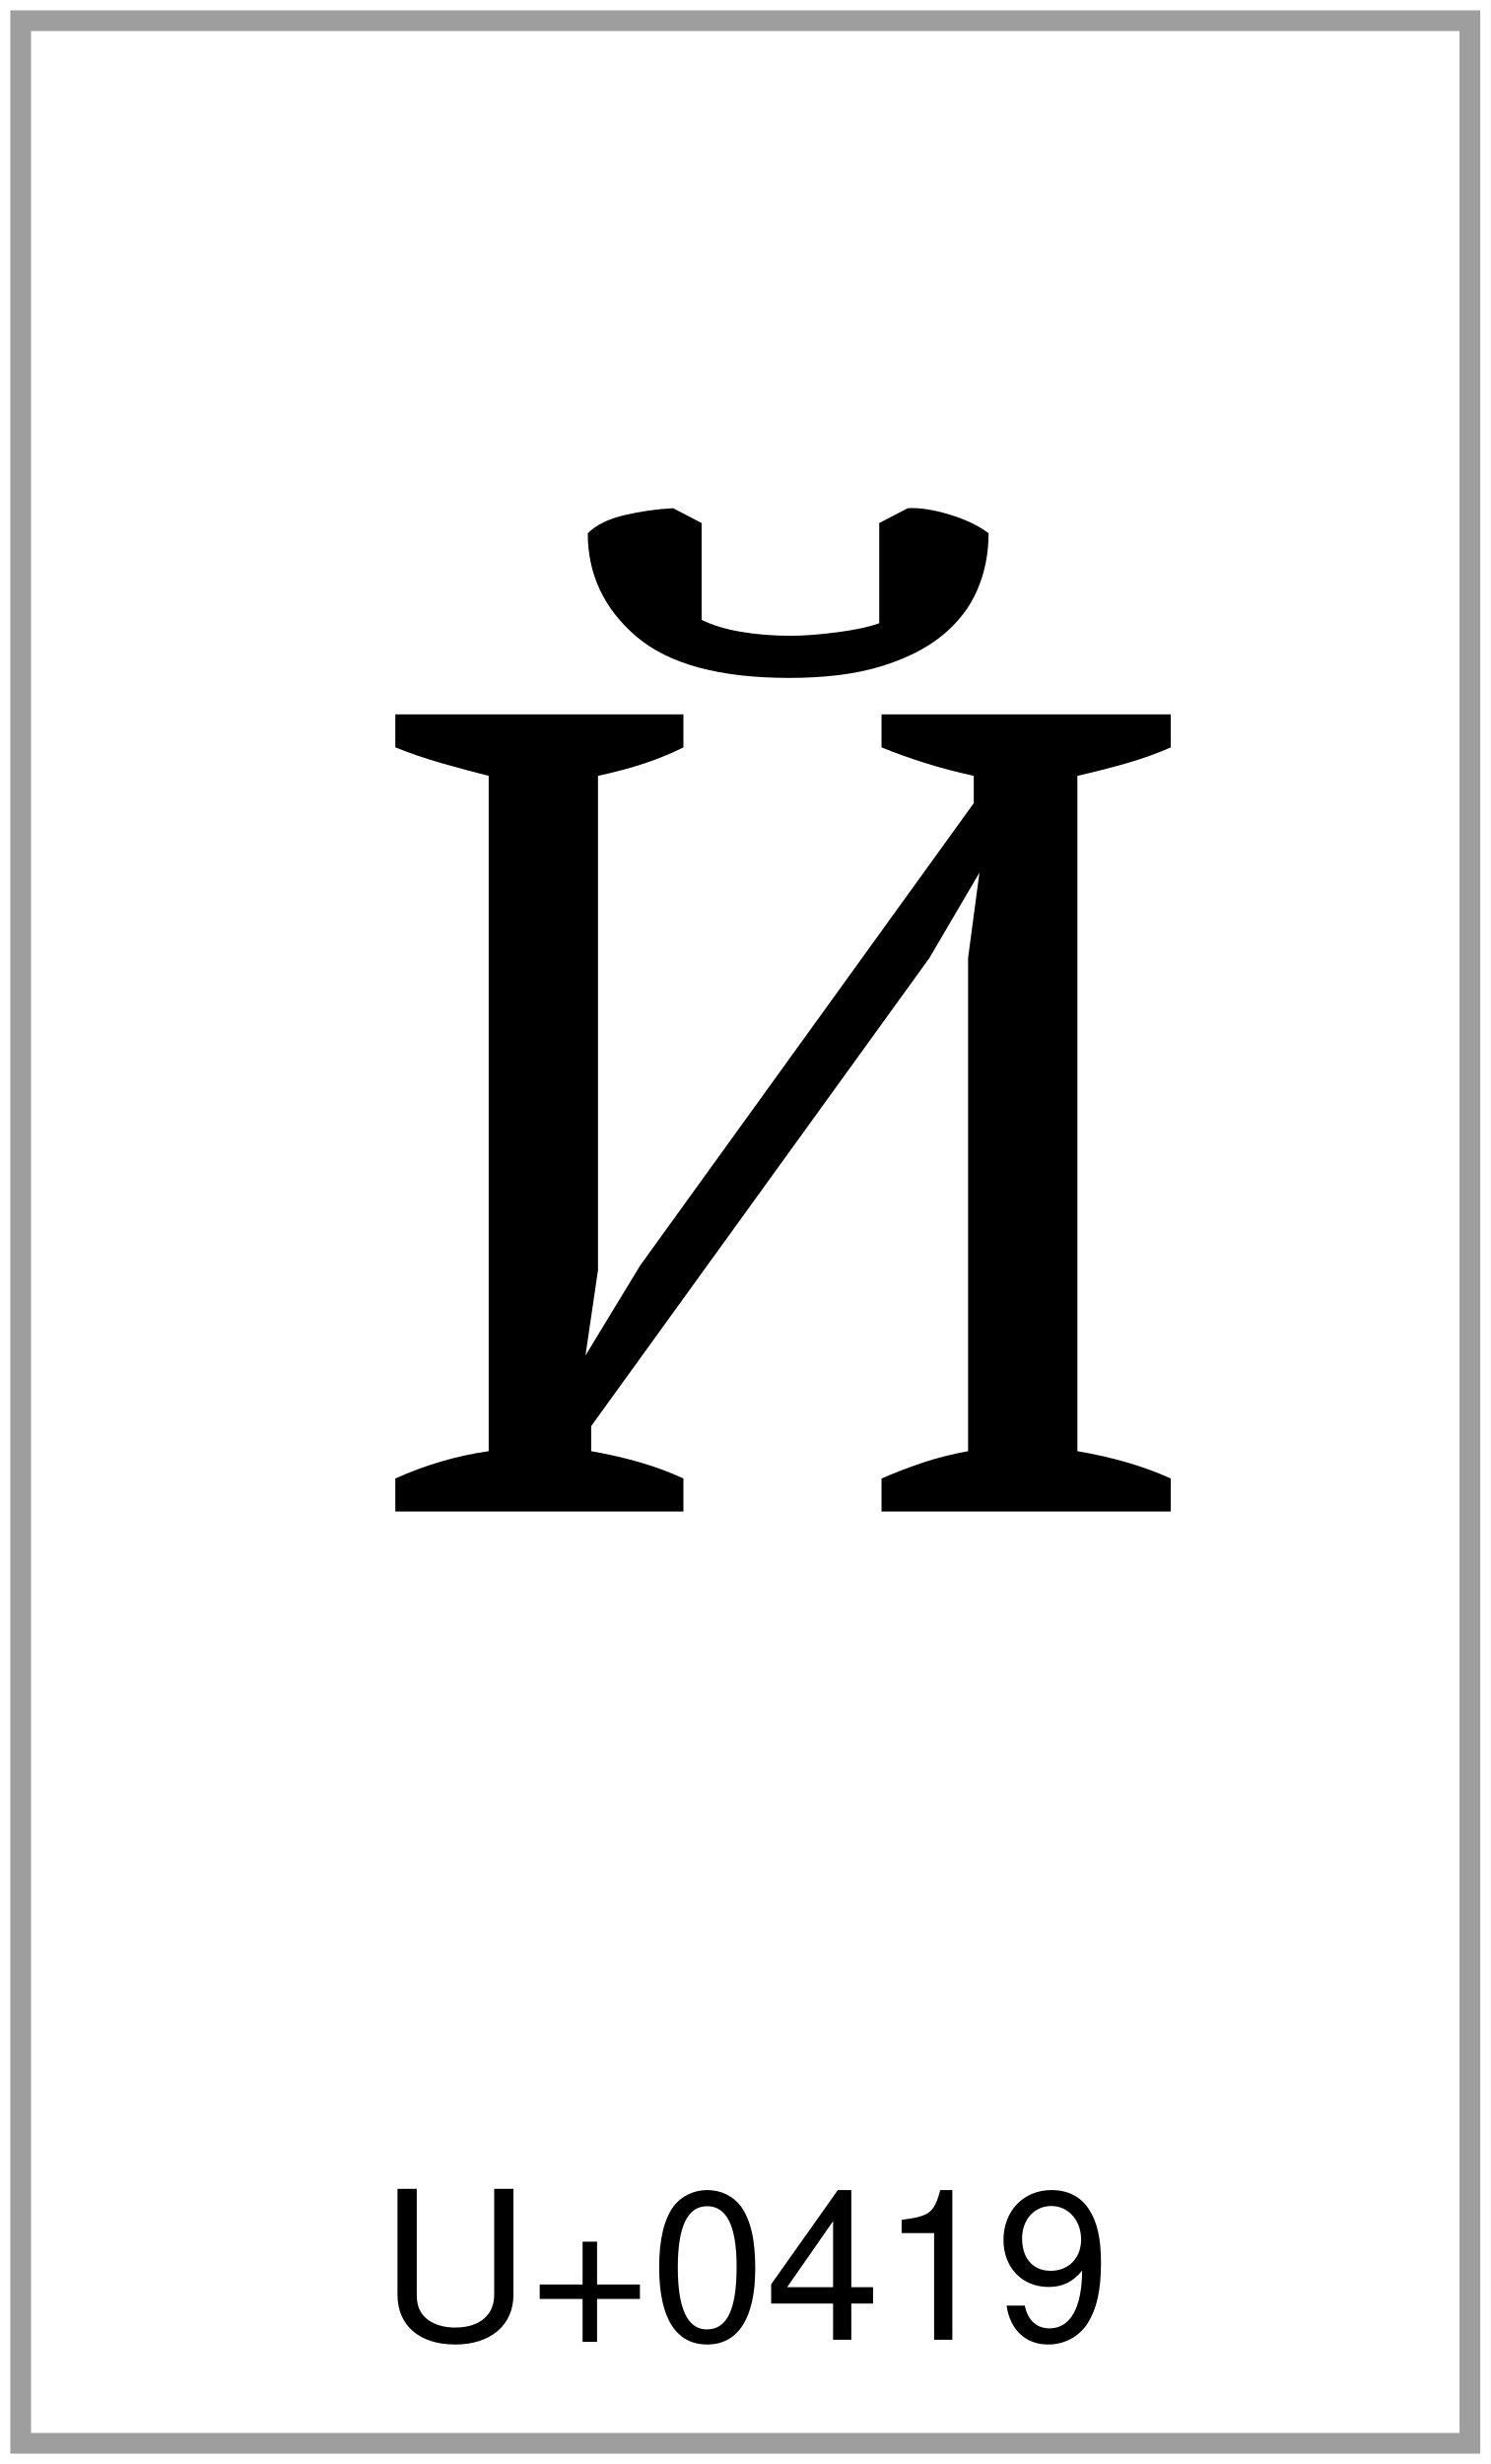
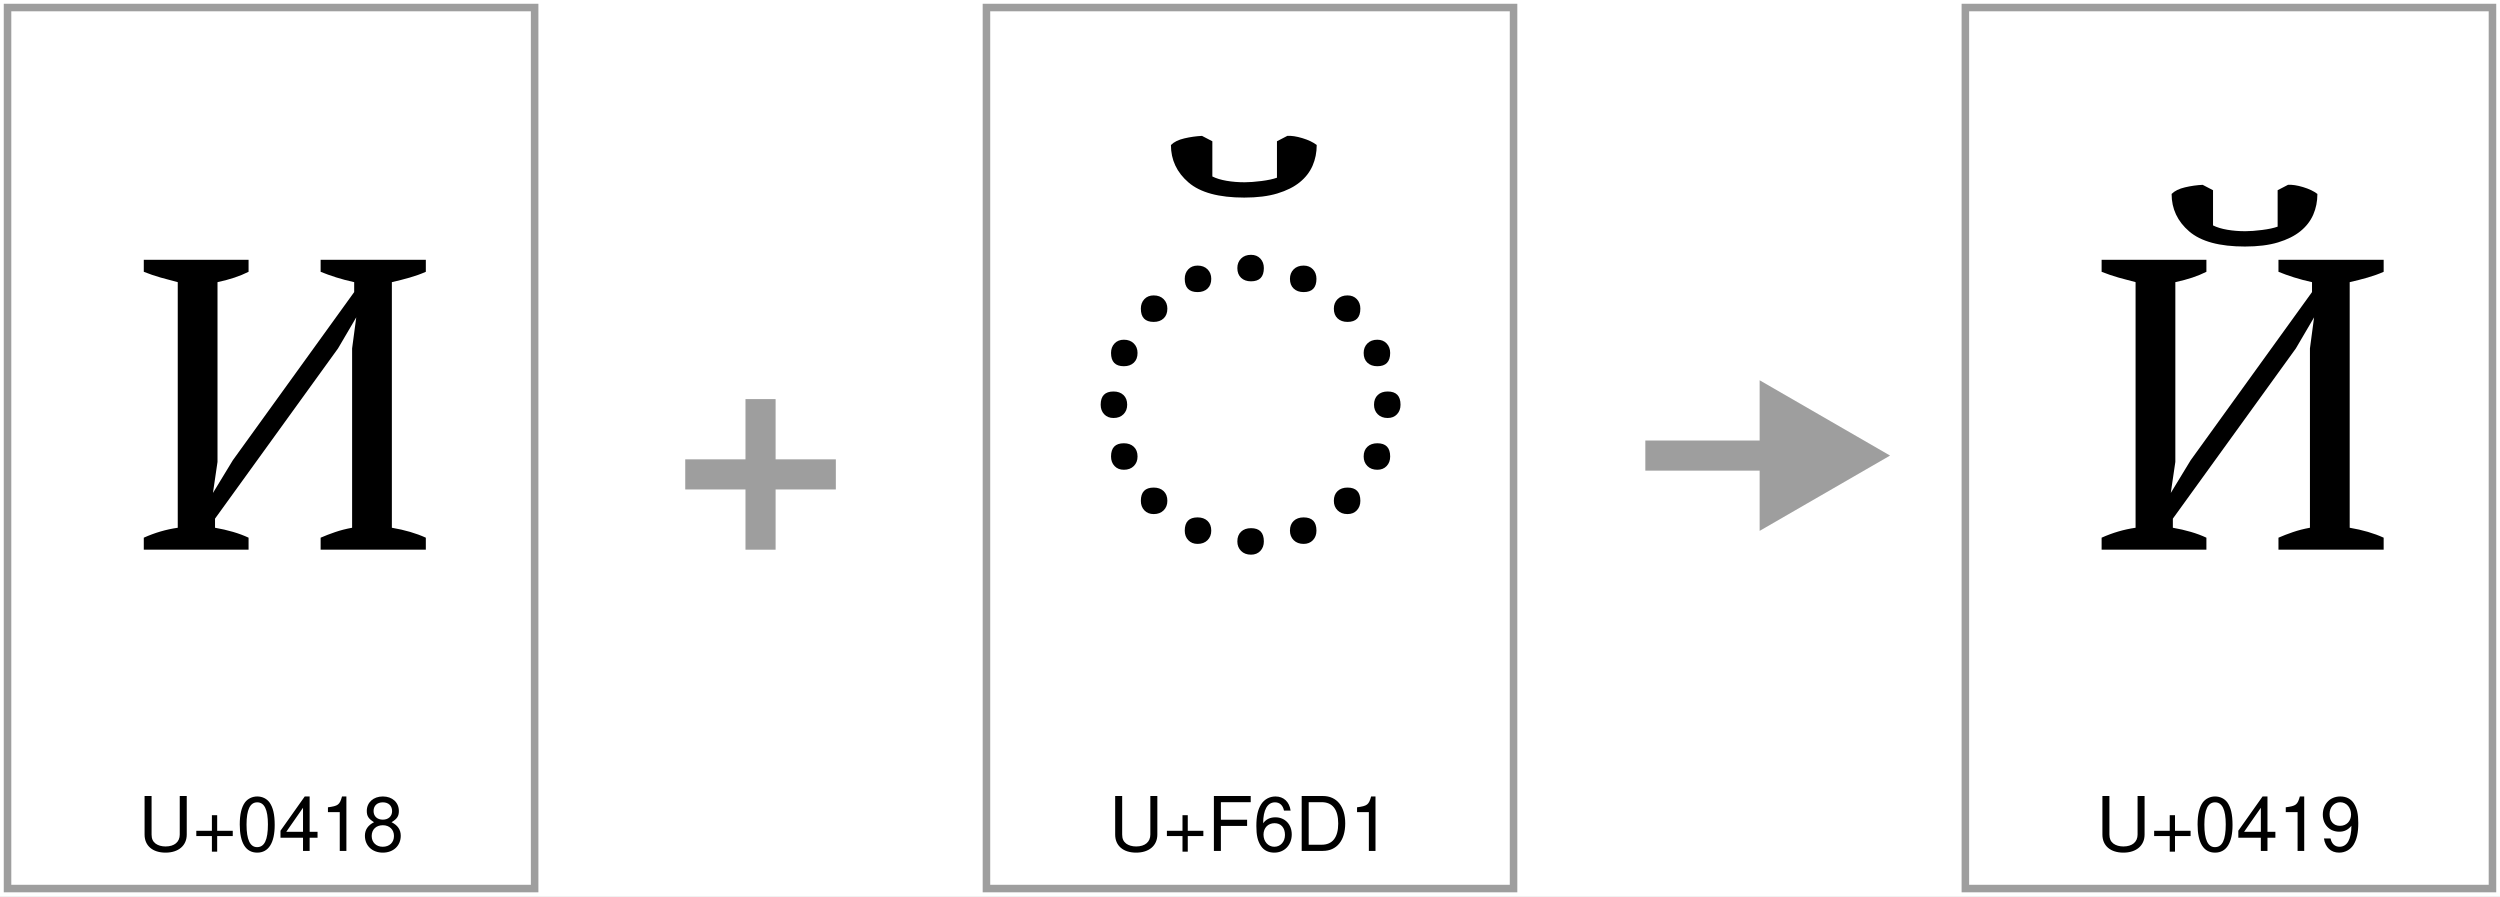
- <svg xmlns="http://www.w3.org/2000/svg" version="1.1" viewBox="0 0 1440 2380">
+ <svg xmlns="http://www.w3.org/2000/svg" version="1.1" viewBox="0 0 6640 2380">
  <g transform="translate(0, 2380), scale(1, -1), translate(20, 920)">
-     <rect x="-20" y="-920" width="1440" height="2380" fill="#FFFFFF" />
+     <rect x="-20" y="-920" width="6640" height="2380" fill="#FFFFFF" />
    <rect x="0" y="-900" width="1400" height="2340" fill="none" stroke="#9E9E9E" stroke-width="20" />
-     <path d="M282 0H29V29Q69 47 111 53V646Q91 651 70.0 657.0Q49 663 29 671V700H282V671Q266 663 248.0 657.0Q230 651 207 646V212L196 137L244 216L537 622V646Q514 651 493.5 657.5Q473 664 456 671V700H710V671Q692 663 671.0 657.0Q650 651 628 646V53Q675 45 710 29V0H456V29Q472 36 491.0 42.5Q510 49 532 53V486L542 561L498 486L201 75V53Q224 49 244.5 43.0Q265 37 282 29ZM375 732Q283 732 240.5 768.5Q198 805 198 859Q209 870 230.5 875.0Q252 880 273 881L298 868V783Q312 776 332.5 772.5Q353 769 376 769Q393 769 416.5 772.0Q440 775 454 780V868L479 881Q494 882 515.5 875.5Q537 869 550 859Q550 832 540.0 809.0Q530 786 509.0 769.0Q488 752 455.0 742.0Q422 732 375 732Z" transform="translate(330,0) scale(1.1)" />
-     <text x="700" y="800" font-family="Helvetica" font-size="200" transform="scale(1, -1)" text-anchor="middle">U+0419</text>
+     <path d="M282 0H29V29Q69 47 111 53V646Q91 651 70.0 657.0Q49 663 29 671V700H282V671Q266 663 248.0 657.0Q230 651 207 646V212L196 137L244 216L537 622V646Q514 651 493.5 657.5Q473 664 456 671V700H710V671Q692 663 671.0 657.0Q650 651 628 646V53Q675 45 710 29V0H456V29Q472 36 491.0 42.5Q510 49 532 53V486L542 561L498 486L201 75V53Q224 49 244.5 43.0Q265 37 282 29Z" transform="translate(330,0) scale(1.1)" />
+     <text x="700" y="800" font-family="Helvetica" font-size="200" transform="scale(1, -1)" text-anchor="middle">U+0418</text>
+     <path d="M 1800 200 l 400 0 M 2000 400 l 0 -400" stroke="#9E9E9E" stroke-width="80" stroke-dasharray="0 0" />
+     <rect x="2600" y="-900" width="1400" height="2340" fill="none" stroke="#9E9E9E" stroke-width="20" stroke-dasharray="0 0" />
+     <path d="M54 350Q54 382 85 382Q100 382 109.0 373.5Q118 365 118 350Q118 336 109.0 327.0Q100 318 85 318Q71 318 62.5 327.0Q54 336 54 350ZM151 118Q151 150 182 150Q197 150 206.0 141.5Q215 133 215 118Q215 104 206.0 95.0Q197 86 182 86Q168 86 159.5 95.0Q151 104 151 118ZM257 46Q257 78 288 78Q303 78 312.0 69.5Q321 61 321 46Q321 32 312.0 23.0Q303 14 288 14Q274 14 265.5 23.0Q257 32 257 46ZM79 225Q79 257 110 257Q125 257 134.0 248.5Q143 240 143 225Q143 211 134.0 202.0Q125 193 110 193Q96 193 87.5 202.0Q79 211 79 225ZM448 20Q448 6 439.5 -3.0Q431 -12 417 -12Q402 -12 393.0 -3.0Q384 6 384 20Q384 35 393.0 43.5Q402 52 417 52Q448 52 448 20ZM151 582Q151 596 159.5 605.0Q168 614 182 614Q197 614 206.0 605.0Q215 596 215 582Q215 567 206.0 558.5Q197 550 182 550Q151 550 151 582ZM257 654Q257 668 265.5 677.0Q274 686 288 686Q303 686 312.0 677.0Q321 668 321 654Q321 639 312.0 630.5Q303 622 288 622Q257 622 257 654ZM79 475Q79 489 87.5 498.0Q96 507 110 507Q125 507 134.0 498.0Q143 489 143 475Q143 460 134.0 451.5Q125 443 110 443Q79 443 79 475ZM448 680Q448 648 417 648Q402 648 393.0 656.5Q384 665 384 680Q384 694 393.0 703.0Q402 712 417 712Q431 712 439.5 703.0Q448 694 448 680ZM778 350Q778 336 769.5 327.0Q761 318 747 318Q732 318 723.0 327.0Q714 336 714 350Q714 365 723.0 373.5Q732 382 747 382Q778 382 778 350ZM681 118Q681 104 672.5 95.0Q664 86 650 86Q635 86 626.0 95.0Q617 104 617 118Q617 133 626.0 141.5Q635 150 650 150Q681 150 681 118ZM575 46Q575 32 566.5 23.0Q558 14 544 14Q529 14 520.0 23.0Q511 32 511 46Q511 61 520.0 69.5Q529 78 544 78Q575 78 575 46ZM753 225Q753 211 744.5 202.0Q736 193 722 193Q707 193 698.0 202.0Q689 211 689 225Q689 240 698.0 248.5Q707 257 722 257Q753 257 753 225ZM681 582Q681 550 650 550Q635 550 626.0 558.5Q617 567 617 582Q617 596 626.0 605.0Q635 614 650 614Q664 614 672.5 605.0Q681 596 681 582ZM575 654Q575 622 544 622Q529 622 520.0 630.5Q511 639 511 654Q511 668 520.0 677.0Q529 686 544 686Q558 686 566.5 677.0Q575 668 575 654ZM753 475Q753 443 722 443Q707 443 698.0 451.5Q689 460 689 475Q689 489 698.0 498.0Q707 507 722 507Q736 507 744.5 498.0Q753 489 753 475Z" transform="translate(2844,0) scale(1.1)" />
+     <path d="M237 732Q145 732 102.5 768.5Q60 805 60 859Q71 870 92.5 875.0Q114 880 135 881L160 868V783Q174 776 194.5 772.5Q215 769 238 769Q255 769 278.5 772.0Q302 775 316 780V868L341 881Q356 882 377.5 875.5Q399 869 412 859Q412 832 402.0 809.0Q392 786 371.0 769.0Q350 752 317.0 742.0Q284 732 237 732Z" transform="translate(3024,130) scale(1.1)" />
+     <text x="3300" y="800" font-family="Helvetica" font-size="200" transform="scale(1, -1)" text-anchor="middle">U+F6D1</text>
+     <defs>
+       <marker id="marker0" markerUnits="strokeWidth" refX="8.5" refY="5" markerWidth="10" markerHeight="10" orient="auto-start-reverse">
+         <path d="M 5.67 2.5 l 4.33 2.5 l -4.33 2.5 Z" fill="#9E9E9E" fill-opacity="1.0" />
+       </marker>
+     </defs>
+     <line x1="4350" y1="250" x2="4880.0" y2="250.0" marker-end="url(#marker0)" stroke="#9E9E9E" stroke-width="80" stroke-dasharray="0 0" />
+     <rect x="5200" y="-900" width="1400" height="2340" fill="none" stroke="#9E9E9E" stroke-width="20" stroke-dasharray="0 0" />
+     <path d="M282 0H29V29Q69 47 111 53V646Q91 651 70.0 657.0Q49 663 29 671V700H282V671Q266 663 248.0 657.0Q230 651 207 646V212L196 137L244 216L537 622V646Q514 651 493.5 657.5Q473 664 456 671V700H710V671Q692 663 671.0 657.0Q650 651 628 646V53Q675 45 710 29V0H456V29Q472 36 491.0 42.5Q510 49 532 53V486L542 561L498 486L201 75V53Q224 49 244.5 43.0Q265 37 282 29ZM375 732Q283 732 240.5 768.5Q198 805 198 859Q209 870 230.5 875.0Q252 880 273 881L298 868V783Q312 776 332.5 772.5Q353 769 376 769Q393 769 416.5 772.0Q440 775 454 780V868L479 881Q494 882 515.5 875.5Q537 869 550 859Q550 832 540.0 809.0Q530 786 509.0 769.0Q488 752 455.0 742.0Q422 732 375 732Z" transform="translate(5530,0) scale(1.1)" />
+     <text x="5900" y="800" font-family="Helvetica" font-size="200" transform="scale(1, -1)" text-anchor="middle">U+0419</text>
  </g>
</svg>
